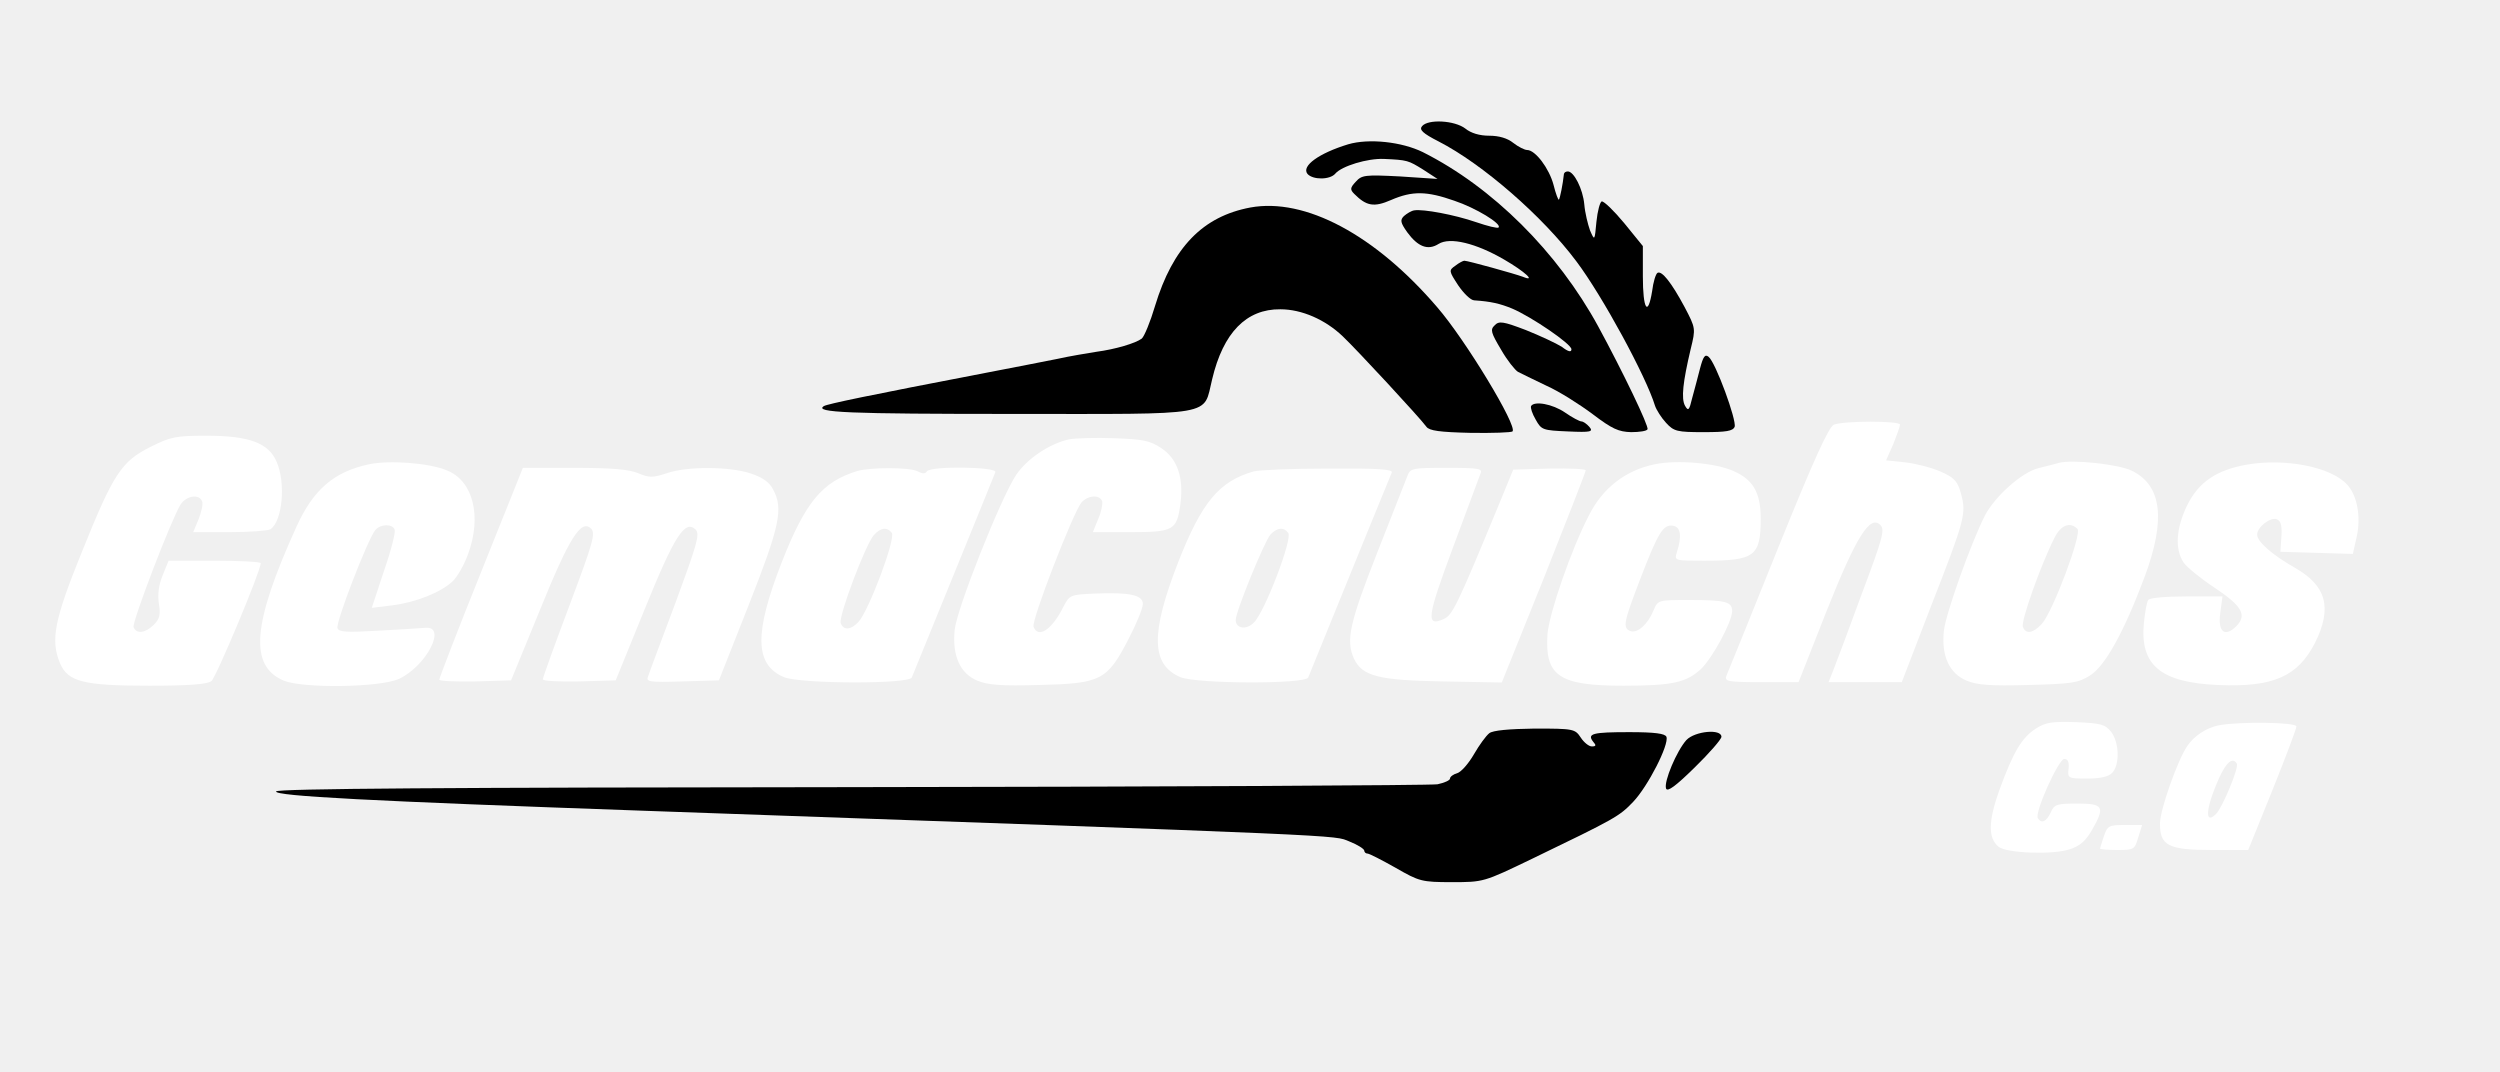
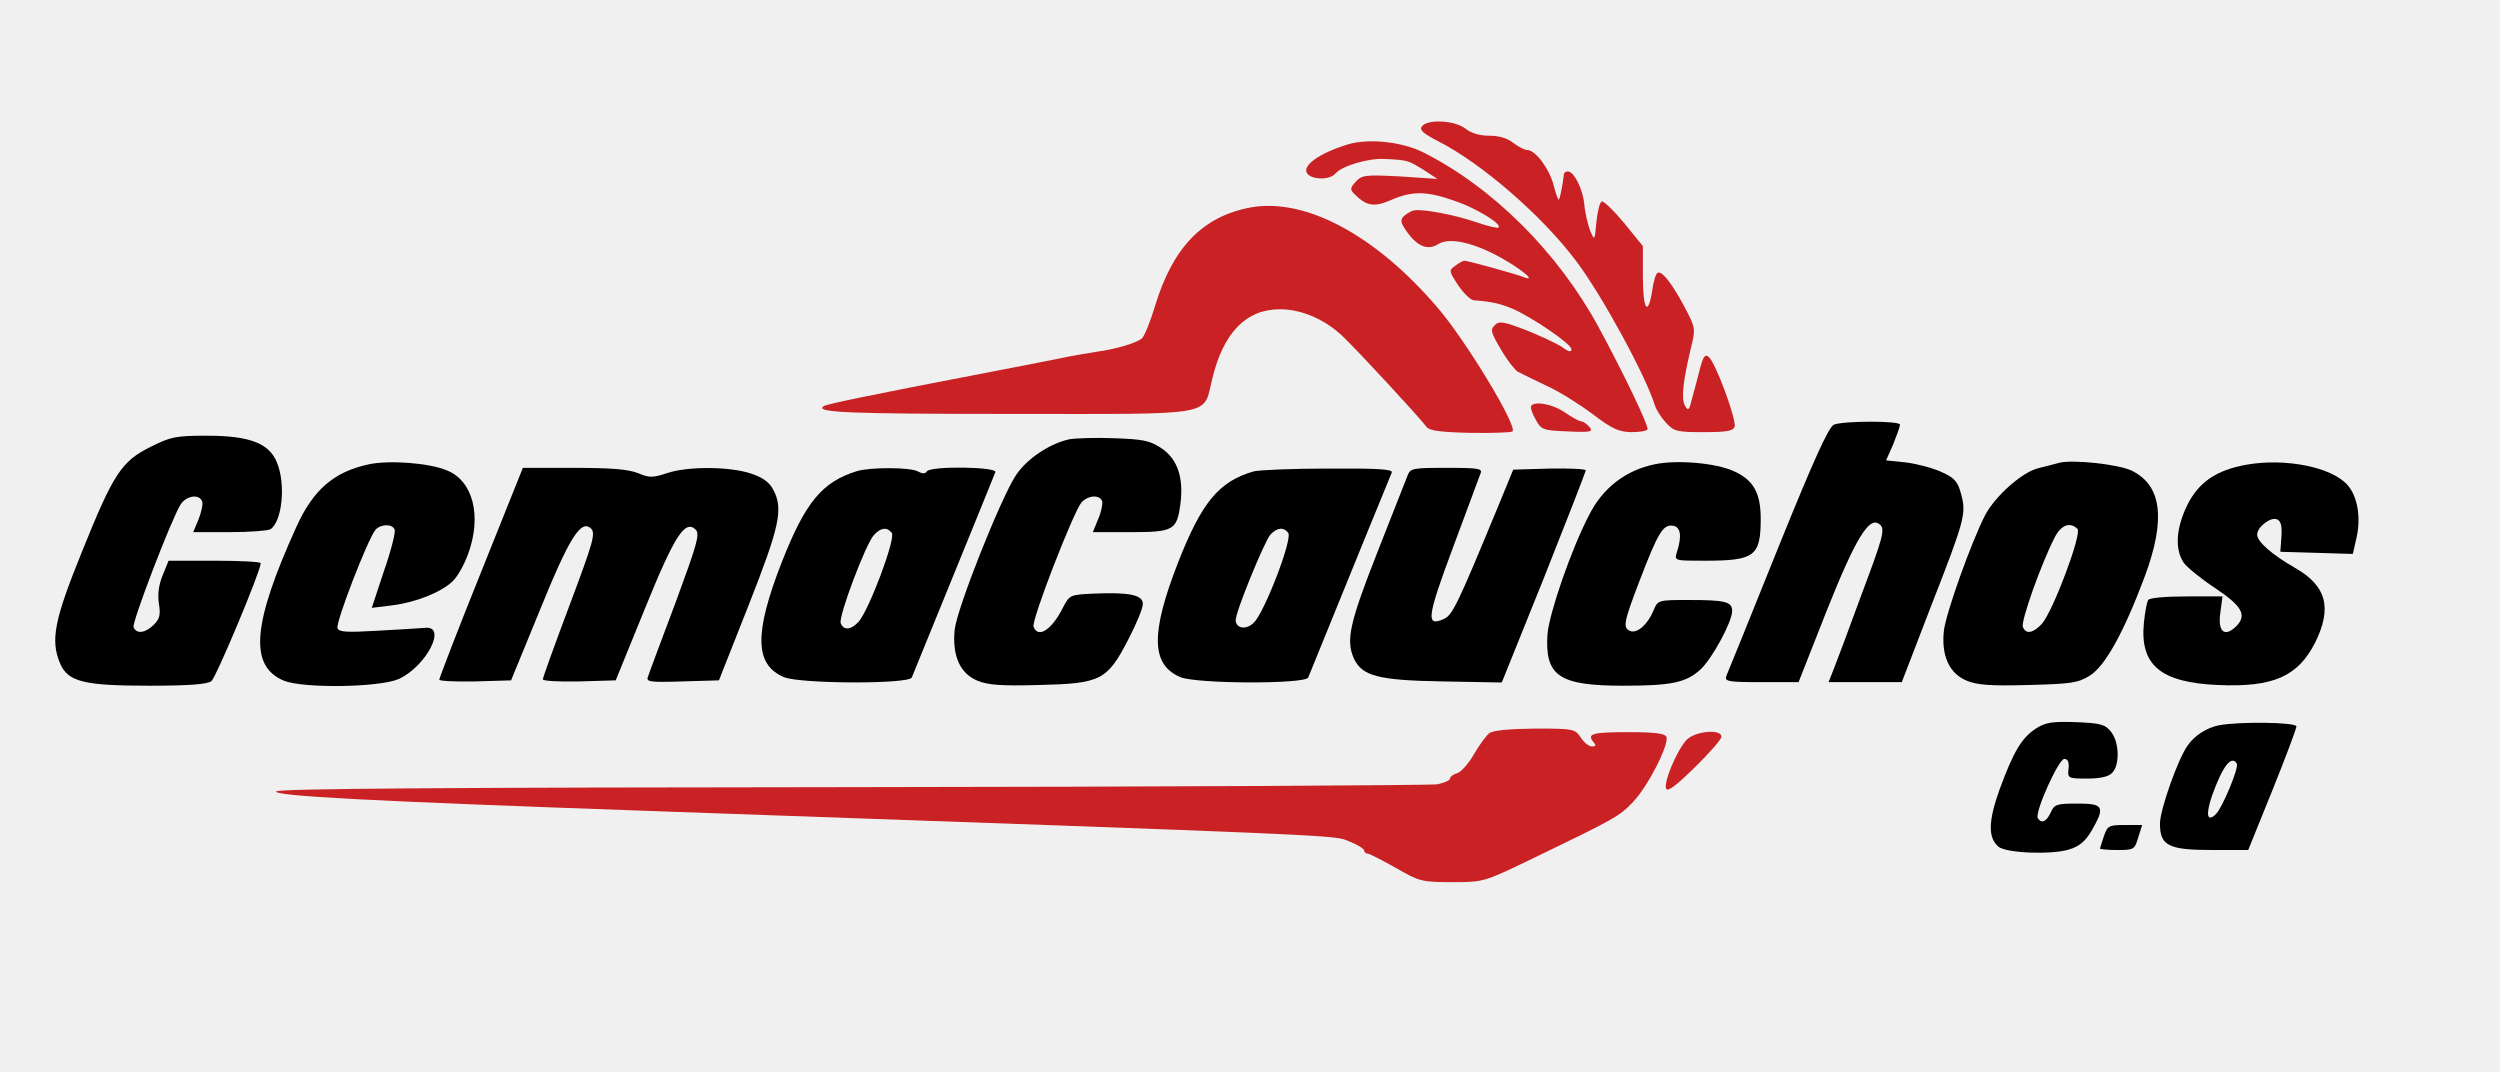
<svg xmlns="http://www.w3.org/2000/svg" version="1.0" width="700pt" height="300pt" viewBox="0 0 700 300" preserveAspectRatio="xMidYMid meet">
  <style type="text/css">
        .st0 {
-             fill: #000000;
+             fill: #C92124;
        }

        .st1 {
-             fill: #FFFFFF;
+             fill: #000000;
        }
    </style>
  <g transform="translate(0,300) scale(0.1,-0.1)" stroke="none" class="st0">
    <path d="M3982 2647 c-9 -10 1 -20 46 -43 123 -63 292 -210 386 -336 73 -97 195 -322 220 -404 4 -12 18 -34 31 -48 22 -24 31 -26 105 -26 64 0 82 3 87 15 6 18 -53 180 -73 196 -10 8 -15 1 -24 -33 -6 -24 -16 -61 -22 -83 -8 -34 -11 -37 -20 -21 -11 20 -6 66 16 159 14 57 14 58 -17 117 -37 69 -64 103 -76 96 -5 -3 -12 -26 -15 -51 -12 -74 -26 -51 -26 41 l0 85 -52 64 c-29 35 -57 62 -63 61 -5 -1 -12 -27 -15 -57 -5 -54 -5 -54 -18 -24 -6 17 -14 49 -16 73 -4 43 -29 92 -46 92 -6 0 -10 -3 -11 -7 -3 -29 -11 -68 -14 -72 -2 -2 -9 17 -15 41 -12 46 -51 98 -74 98 -7 0 -25 9 -39 20 -16 13 -40 20 -67 20 -27 0 -51 7 -67 20 -30 23 -104 27 -121 7z" />
    <path d="M3775 2596 c-82 -25 -132 -61 -114 -83 15 -17 63 -17 78 1 18 21 90 43 136 41 66 -3 68 -4 110 -30 l40 -26 -105 7 c-98 5 -107 4 -124 -15 -16 -17 -16 -22 -4 -34 34 -34 55 -38 103 -17 60 26 100 25 177 -2 60 -20 134 -65 124 -75 -3 -3 -31 4 -63 15 -61 21 -148 37 -173 33 -8 -1 -21 -9 -29 -16 -11 -11 -10 -18 9 -45 30 -41 58 -52 88 -33 32 20 105 2 184 -44 57 -33 91 -64 52 -48 -21 8 -154 45 -164 45 -3 0 -15 -6 -25 -14 -19 -13 -18 -15 8 -55 15 -22 35 -42 45 -42 46 -3 72 -9 106 -23 54 -23 166 -99 166 -114 0 -9 -9 -7 -27 7 -16 10 -61 31 -101 47 -63 24 -75 26 -87 13 -13 -12 -10 -21 18 -68 17 -30 39 -57 47 -62 8 -4 44 -22 80 -39 36 -16 94 -53 130 -80 54 -41 72 -49 107 -50 23 0 44 3 46 8 5 7 -69 161 -138 288 -114 209 -296 390 -491 488 -59 29 -151 39 -209 22z" />
    <path d="M3501 2419 c-133 -25 -217 -111 -267 -276 -13 -44 -30 -85 -37 -91 -17 -13 -74 -30 -127 -37 -25 -4 -74 -12 -110 -20 -36 -7 -126 -25 -200 -39 -328 -63 -443 -87 -453 -93 -29 -18 67 -22 530 -22 575 0 531 -8 557 97 31 131 96 197 191 196 60 0 126 -29 175 -76 39 -37 216 -228 234 -253 8 -11 37 -15 123 -17 62 -1 115 1 118 4 15 14 -132 257 -211 348 -174 203 -370 307 -523 279z" />
    <path d="M4287 1863 c-2 -5 3 -21 13 -38 16 -29 20 -30 90 -33 65 -3 72 -1 60 13 -7 8 -17 15 -22 15 -5 0 -26 11 -46 25 -35 24 -86 33 -95 18z" />
  </g>
  <g transform="translate(0,300) scale(0.1,-0.1)" class="st1" stroke="none">
    <path d="M5135 1811 c-15 -7 -56 -97 -157 -347 -75 -187 -140 -347 -144 -356 -6 -16 3 -18 98 -18 l104 0 78 198 c84 211 122 271 151 242 13 -13 7 -36 -51 -190 -35 -96 -71 -192 -79 -212 l-15 -38 103 0 102 0 82 213 c95 243 99 259 84 314 -9 34 -18 45 -54 61 -23 11 -68 23 -99 27 l-57 6 20 45 c10 25 19 50 19 55 0 11 -157 11 -185 0z" />
    <path d="M422 1749 c-82 -41 -104 -74 -193 -295 -77 -190 -88 -246 -61 -311 22 -52 66 -63 250 -63 111 0 163 4 174 13 13 10 138 308 138 330 0 4 -58 7 -129 7 l-129 0 -17 -42 c-11 -27 -14 -54 -10 -79 5 -30 2 -42 -14 -58 -24 -24 -49 -27 -57 -7 -5 13 106 303 132 344 16 24 52 30 60 8 3 -7 -2 -30 -10 -50 l-15 -36 102 0 c56 0 107 4 114 8 33 21 44 127 18 188 -22 53 -76 74 -196 74 -87 0 -101 -3 -157 -31z" />
    <path d="M2994 1770 c-55 -12 -118 -54 -149 -100 -43 -65 -166 -374 -172 -434 -7 -72 15 -122 64 -142 29 -12 66 -15 172 -12 173 4 191 13 250 127 23 44 41 88 41 100 0 25 -37 33 -135 29 -68 -3 -70 -4 -87 -36 -32 -65 -71 -91 -84 -57 -7 17 111 320 134 348 18 20 50 23 58 4 2 -7 -2 -30 -11 -50 l-15 -37 104 0 c122 0 131 5 141 78 10 74 -8 127 -53 157 -33 22 -52 25 -133 28 -51 2 -108 0 -125 -3z" />
    <path d="M1033 1700 c-98 -21 -156 -71 -203 -175 -124 -273 -133 -390 -35 -431 55 -22 268 -19 322 5 77 36 136 150 73 143 -14 -1 -73 -5 -132 -8 -87 -5 -109 -4 -113 7 -6 15 85 250 106 275 14 17 48 18 54 1 3 -7 -10 -59 -30 -116 l-34 -103 57 7 c65 8 136 36 169 67 13 12 32 45 43 75 40 107 15 207 -59 236 -50 21 -161 29 -218 17z" />
    <path d="M4633 1700 c-82 -17 -146 -67 -184 -143 -50 -96 -111 -274 -116 -332 -8 -118 32 -145 212 -145 138 0 177 9 218 47 32 31 87 132 87 162 0 26 -18 31 -120 31 -87 0 -88 0 -100 -29 -16 -39 -45 -65 -65 -58 -22 9 -19 24 27 144 51 133 65 155 92 151 22 -3 26 -29 11 -75 -7 -23 -6 -23 77 -23 141 0 158 12 158 118 0 72 -21 109 -76 133 -51 23 -159 32 -221 19z" />
    <path d="M5765 1704 c-11 -3 -37 -10 -58 -15 -47 -12 -121 -79 -149 -132 -40 -79 -109 -273 -115 -322 -8 -71 15 -121 64 -141 29 -12 66 -15 172 -12 121 3 140 6 172 26 43 26 96 122 154 277 60 161 48 256 -36 297 -36 18 -166 32 -204 22z m52 -185 c13 -13 -69 -232 -100 -266 -24 -26 -45 -30 -53 -8 -6 15 50 173 88 248 18 37 44 47 65 26z" />
    <path d="M6291 1699 c-85 -15 -135 -49 -167 -114 -31 -64 -35 -122 -10 -160 9 -13 48 -45 86 -70 78 -52 92 -77 62 -108 -33 -33 -53 -16 -45 38 l6 45 -101 0 c-58 0 -104 -4 -107 -10 -4 -6 -9 -34 -12 -63 -12 -119 46 -168 207 -175 155 -7 224 24 272 118 49 98 32 160 -56 210 -63 36 -106 73 -106 93 0 21 37 50 55 43 11 -4 15 -17 13 -48 l-3 -43 102 -3 101 -3 11 49 c12 56 1 114 -26 144 -44 50 -173 76 -282 57z" />
    <path d="M1347 1398 c-65 -161 -117 -297 -117 -301 0 -4 45 -6 101 -5 l100 3 80 195 c83 205 116 257 144 230 13 -14 6 -38 -60 -214 -41 -109 -75 -203 -75 -208 0 -5 45 -7 102 -6 l102 3 81 199 c84 207 113 252 143 223 12 -13 4 -40 -56 -203 -39 -104 -74 -197 -77 -207 -7 -16 0 -18 95 -15 l103 3 83 210 c87 221 98 270 69 324 -10 20 -29 34 -62 45 -59 20 -178 21 -236 1 -40 -13 -49 -13 -80 0 -27 11 -75 15 -180 15 l-143 0 -117 -292z" />
    <path d="M2400 1681 c-98 -30 -145 -87 -211 -255 -78 -200 -76 -287 6 -322 46 -19 350 -20 358 -1 3 6 55 136 117 287 62 151 114 281 117 288 6 15 -182 18 -192 2 -4 -7 -12 -7 -25 0 -21 12 -133 12 -170 1z m97 -173 c12 -15 -64 -217 -93 -249 -21 -23 -42 -25 -50 -4 -7 18 70 222 93 247 19 21 37 23 50 6z" />
    <path d="M3510 1680 c-97 -28 -145 -86 -211 -254 -78 -200 -76 -287 6 -322 46 -19 350 -20 358 -1 4 9 166 409 234 574 4 9 -39 12 -179 11 -100 0 -194 -4 -208 -8z m97 -172 c13 -16 -66 -222 -96 -251 -21 -22 -51 -17 -51 7 0 24 80 219 97 239 19 20 37 22 50 5z" />
    <path d="M3941 1668 c-5 -13 -43 -110 -85 -216 -77 -196 -88 -245 -65 -296 23 -49 68 -61 249 -64 l165 -3 118 293 c64 161 117 297 117 301 0 4 -46 6 -102 5 l-101 -3 -39 -95 c-118 -286 -131 -312 -155 -323 -51 -23 -48 3 25 199 39 104 73 197 77 207 7 15 -2 17 -94 17 -96 0 -102 -1 -110 -22z" />
    <path d="M5702 961 c-41 -26 -64 -65 -103 -171 -32 -89 -33 -136 -3 -161 22 -18 152 -23 199 -7 29 9 45 24 62 53 38 66 33 75 -40 75 -58 0 -65 -2 -75 -25 -12 -26 -26 -32 -36 -16 -10 15 58 166 74 166 10 0 14 -9 12 -27 -3 -27 -2 -28 52 -28 36 0 60 5 70 16 22 22 20 86 -3 115 -17 21 -29 24 -98 27 -65 2 -84 0 -111 -17z" />
    <path d="M6212 969 c-34 -7 -68 -29 -87 -57 -27 -38 -76 -177 -77 -216 -1 -64 23 -76 146 -76 l101 0 68 168 c37 92 67 172 67 178 0 12 -162 14 -218 3z m51 -107 c7 -10 -40 -123 -58 -141 -25 -25 -30 -3 -11 52 29 81 54 114 69 89z" />
    <path d="M5891 659 c-6 -18 -11 -34 -11 -35 0 -2 22 -4 48 -4 47 0 49 1 59 35 l11 35 -48 0 c-45 0 -49 -2 -59 -31z" />
  </g>
  <g transform="translate(0,300) scale(0.1,-0.1)" class="st0" stroke="none">
    <path d="M4170 947 c-9 -7 -28 -33 -43 -59 -15 -26 -36 -50 -47 -53 -11 -3 -20 -10 -20 -15 0 -5 -16 -12 -35 -16 -19 -3 -758 -7 -1642 -8 -1130 -1 -1607 -4 -1610 -12 -4 -13 263 -27 1027 -54 2014 -71 1933 -68 1978 -86 23 -9 42 -21 42 -26 0 -4 4 -8 9 -8 5 0 40 -18 79 -40 66 -38 73 -40 157 -40 89 0 89 0 224 65 234 113 245 119 284 160 41 43 101 160 93 182 -4 9 -32 13 -104 13 -103 0 -119 -4 -101 -27 9 -10 8 -13 -4 -13 -8 0 -22 11 -31 25 -16 24 -20 25 -129 25 -72 -1 -117 -5 -127 -13z" />
    <path d="M4722 928 c-27 -30 -64 -117 -57 -136 4 -10 27 7 80 59 41 40 75 79 75 86 0 23 -74 16 -98 -9z" />
  </g>
</svg>
